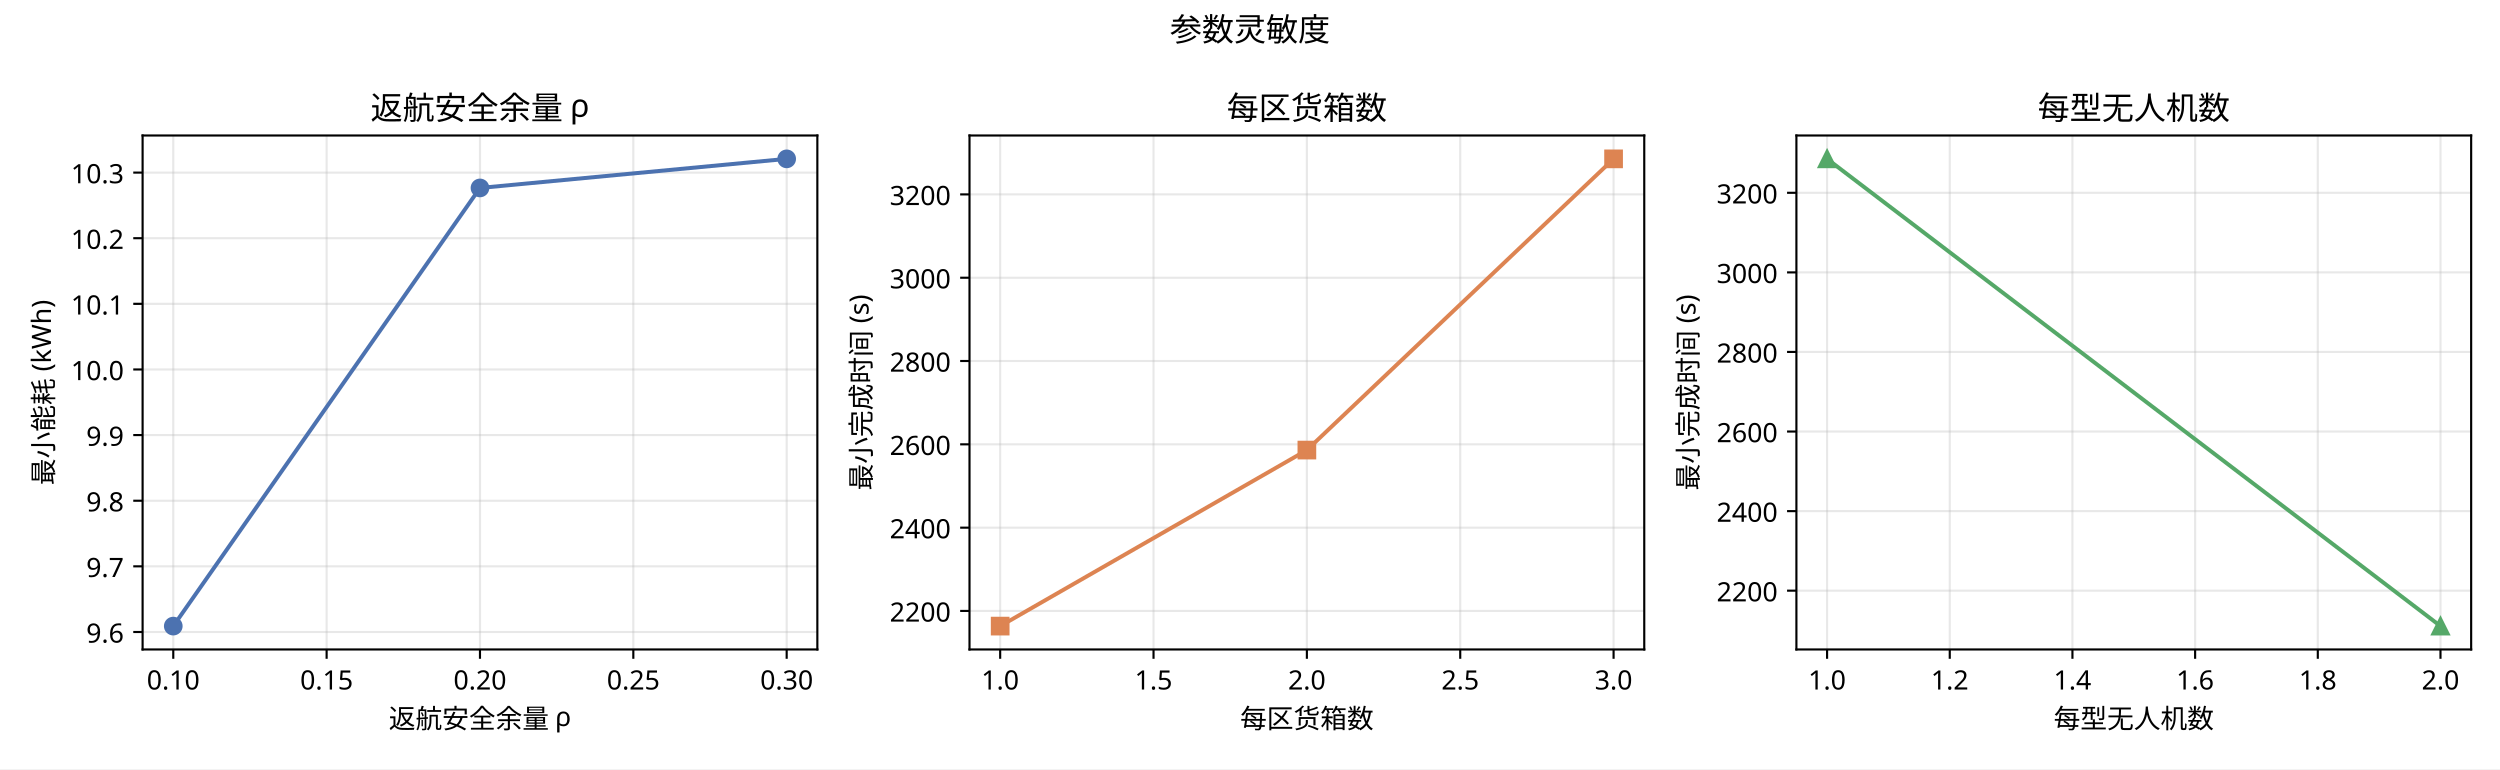
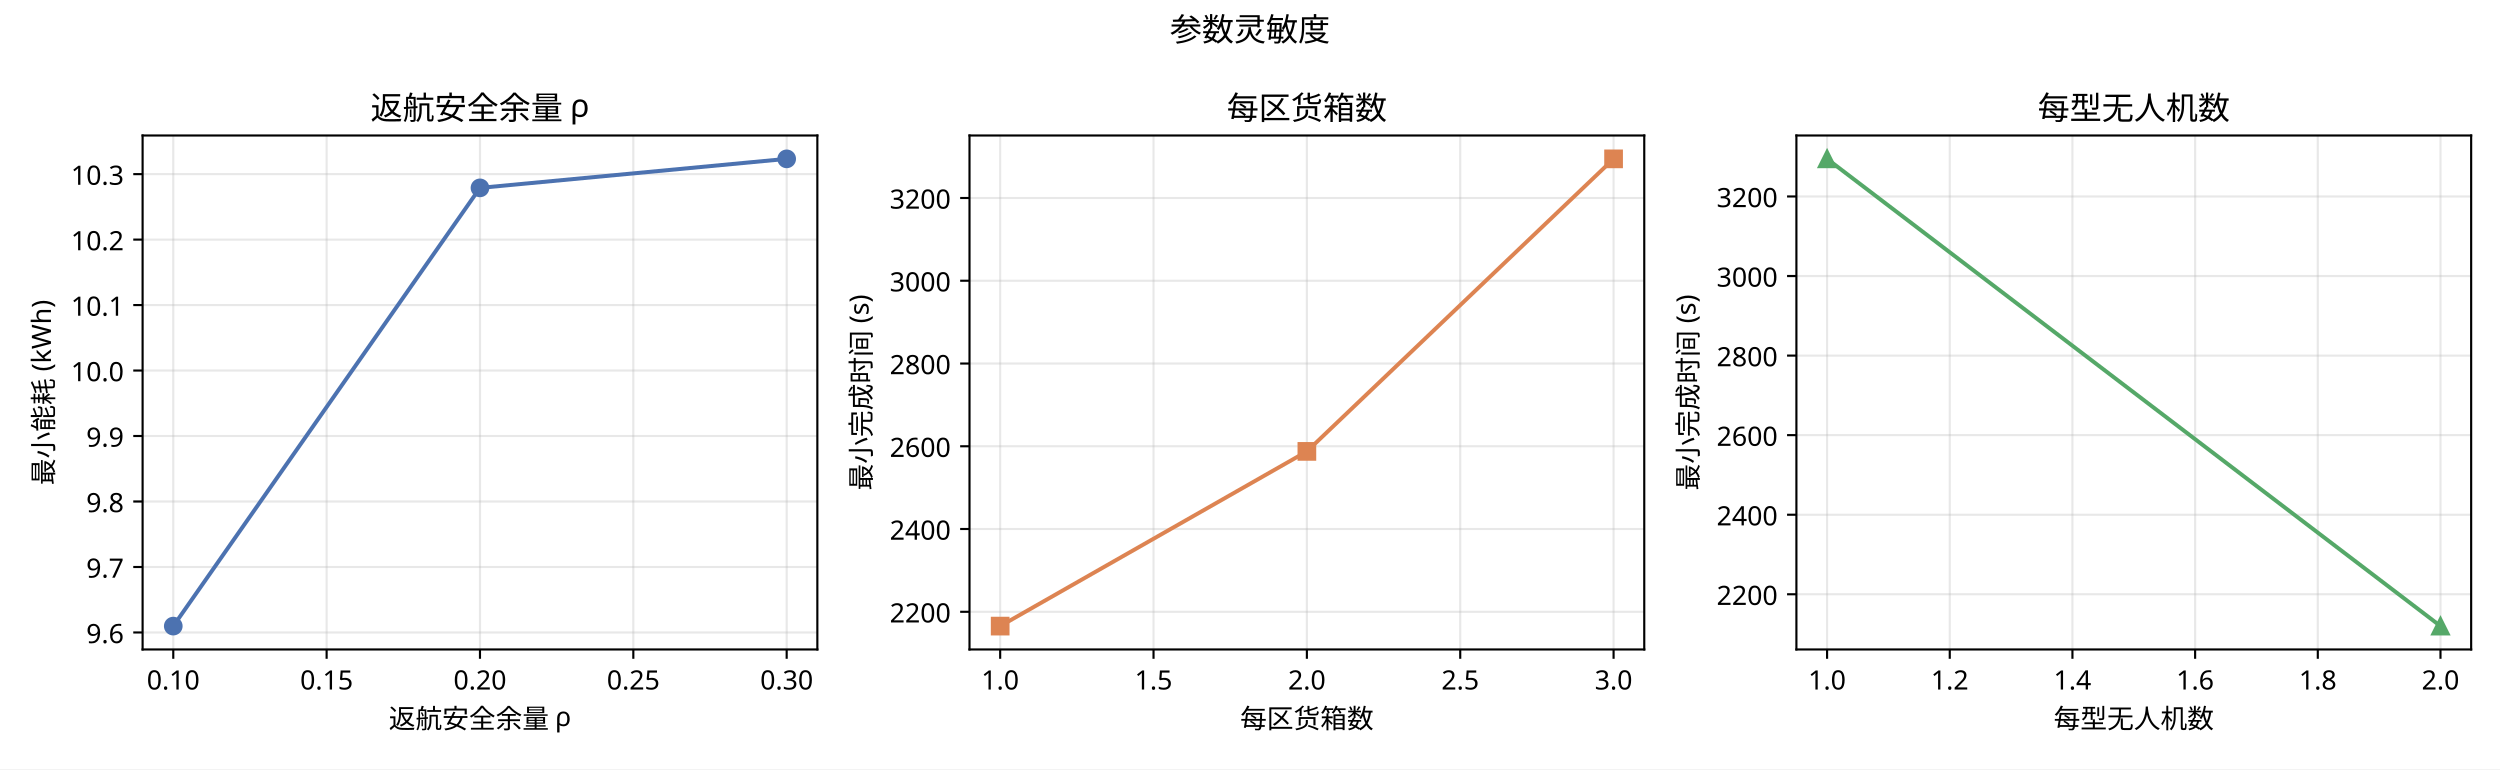
<svg xmlns="http://www.w3.org/2000/svg" xmlns:xlink="http://www.w3.org/1999/xlink" width="936pt" height="288pt" viewBox="0 0 936 288" version="1.1">
  <defs>
    <style type="text/css">*{stroke-linejoin: round; stroke-linecap: butt}</style>
  </defs>
  <g id="figure_1">
    <g id="patch_1">
      <path d="M 0 288  L 936 288  L 936 0  L 0 0  z " style="fill: #ffffff" />
    </g>
    <g id="axes_1">
      <g id="patch_2">
        <path d="M 53.39 243.16  L 306.015 243.16  L 306.015 50.73  L 53.39 50.73  z " style="fill: #ffffff" />
      </g>
      <g id="matplotlib.axis_1">
        <g id="xtick_1">
          <g id="line2d_1">
-             <path d="M 64.873 243.16  L 64.873 50.73  " clip-path="url(#pcac6ad6aa7)" style="fill: none; stroke: #b0b0b0; stroke-opacity: 0.3; stroke-width: 0.8; stroke-linecap: square" />
+             <path d="M 64.873 243.16  L 64.873 50.73  " clip-path="url(#p82a1f4c1d0)" style="fill: none; stroke: #b0b0b0; stroke-opacity: 0.3; stroke-width: 0.8; stroke-linecap: square" />
          </g>
          <g id="line2d_2">
            <defs>
-               <path id="m46bb46f397" d="M 0 0  L 0 3.5  " style="stroke: #000000; stroke-width: 0.8" />
+               <path id="m22c151df6a" d="M 0 0  L 0 3.5  " style="stroke: #000000; stroke-width: 0.8" />
            </defs>
            <g>
-               <use xlink:href="#m46bb46f397" x="64.873" y="243.16" style="stroke: #000000; stroke-width: 0.8" />
+               <use xlink:href="#m22c151df6a" x="64.873" y="243.16" style="stroke: #000000; stroke-width: 0.8" />
            </g>
          </g>
          <g id="text_1">
            <text style="font-size: 10px; font-family: 'Microsoft YaHei', 'SimHei', 'SimSun', sans-serif; text-anchor: middle" x="64.873" y="258.154" transform="rotate(-0 64.87296 258.1538)">0.10</text>
          </g>
        </g>
        <g id="xtick_2">
          <g id="line2d_3">
-             <path d="M 122.288 243.16  L 122.288 50.73  " clip-path="url(#pcac6ad6aa7)" style="fill: none; stroke: #b0b0b0; stroke-opacity: 0.3; stroke-width: 0.8; stroke-linecap: square" />
+             <path d="M 122.288 243.16  L 122.288 50.73  " clip-path="url(#p82a1f4c1d0)" style="fill: none; stroke: #b0b0b0; stroke-opacity: 0.3; stroke-width: 0.8; stroke-linecap: square" />
          </g>
          <g id="line2d_4">
            <g>
-               <use xlink:href="#m46bb46f397" x="122.288" y="243.16" style="stroke: #000000; stroke-width: 0.8" />
+               <use xlink:href="#m22c151df6a" x="122.288" y="243.16" style="stroke: #000000; stroke-width: 0.8" />
            </g>
          </g>
          <g id="text_2">
            <text style="font-size: 10px; font-family: 'Microsoft YaHei', 'SimHei', 'SimSun', sans-serif; text-anchor: middle" x="122.288" y="258.154" transform="rotate(-0 122.2878 258.1538)">0.15</text>
          </g>
        </g>
        <g id="xtick_3">
          <g id="line2d_5">
-             <path d="M 179.703 243.16  L 179.703 50.73  " clip-path="url(#pcac6ad6aa7)" style="fill: none; stroke: #b0b0b0; stroke-opacity: 0.3; stroke-width: 0.8; stroke-linecap: square" />
+             <path d="M 179.703 243.16  L 179.703 50.73  " clip-path="url(#p82a1f4c1d0)" style="fill: none; stroke: #b0b0b0; stroke-opacity: 0.3; stroke-width: 0.8; stroke-linecap: square" />
          </g>
          <g id="line2d_6">
            <g>
-               <use xlink:href="#m46bb46f397" x="179.703" y="243.16" style="stroke: #000000; stroke-width: 0.8" />
+               <use xlink:href="#m22c151df6a" x="179.703" y="243.16" style="stroke: #000000; stroke-width: 0.8" />
            </g>
          </g>
          <g id="text_3">
            <text style="font-size: 10px; font-family: 'Microsoft YaHei', 'SimHei', 'SimSun', sans-serif; text-anchor: middle" x="179.703" y="258.154" transform="rotate(-0 179.7026 258.1538)">0.20</text>
          </g>
        </g>
        <g id="xtick_4">
          <g id="line2d_7">
-             <path d="M 237.117 243.16  L 237.117 50.73  " clip-path="url(#pcac6ad6aa7)" style="fill: none; stroke: #b0b0b0; stroke-opacity: 0.3; stroke-width: 0.8; stroke-linecap: square" />
+             <path d="M 237.117 243.16  L 237.117 50.73  " clip-path="url(#p82a1f4c1d0)" style="fill: none; stroke: #b0b0b0; stroke-opacity: 0.3; stroke-width: 0.8; stroke-linecap: square" />
          </g>
          <g id="line2d_8">
            <g>
-               <use xlink:href="#m46bb46f397" x="237.117" y="243.16" style="stroke: #000000; stroke-width: 0.8" />
+               <use xlink:href="#m22c151df6a" x="237.117" y="243.16" style="stroke: #000000; stroke-width: 0.8" />
            </g>
          </g>
          <g id="text_4">
            <text style="font-size: 10px; font-family: 'Microsoft YaHei', 'SimHei', 'SimSun', sans-serif; text-anchor: middle" x="237.117" y="258.154" transform="rotate(-0 237.1174 258.1538)">0.25</text>
          </g>
        </g>
        <g id="xtick_5">
          <g id="line2d_9">
-             <path d="M 294.532 243.16  L 294.532 50.73  " clip-path="url(#pcac6ad6aa7)" style="fill: none; stroke: #b0b0b0; stroke-opacity: 0.3; stroke-width: 0.8; stroke-linecap: square" />
+             <path d="M 294.532 243.16  L 294.532 50.73  " clip-path="url(#p82a1f4c1d0)" style="fill: none; stroke: #b0b0b0; stroke-opacity: 0.3; stroke-width: 0.8; stroke-linecap: square" />
          </g>
          <g id="line2d_10">
            <g>
-               <use xlink:href="#m46bb46f397" x="294.532" y="243.16" style="stroke: #000000; stroke-width: 0.8" />
+               <use xlink:href="#m22c151df6a" x="294.532" y="243.16" style="stroke: #000000; stroke-width: 0.8" />
            </g>
          </g>
          <g id="text_5">
            <text style="font-size: 10px; font-family: 'Microsoft YaHei', 'SimHei', 'SimSun', sans-serif; text-anchor: middle" x="294.532" y="258.154" transform="rotate(-0 294.5323 258.1538)">0.30</text>
          </g>
        </g>
        <g id="text_6">
          <text style="font-size: 10px; font-family: 'Microsoft YaHei', 'SimHei', 'SimSun', sans-serif; text-anchor: middle" x="179.703" y="272.657" transform="rotate(-0 179.7026 272.6569)">返航安全余量 ρ</text>
        </g>
      </g>
      <g id="matplotlib.axis_2">
        <g id="ytick_1">
          <g id="line2d_11">
-             <path d="M 53.39 236.61  L 306.015 236.61  " clip-path="url(#pcac6ad6aa7)" style="fill: none; stroke: #b0b0b0; stroke-opacity: 0.3; stroke-width: 0.8; stroke-linecap: square" />
+             <path d="M 53.39 236.789  L 306.015 236.789  " clip-path="url(#p82a1f4c1d0)" style="fill: none; stroke: #b0b0b0; stroke-opacity: 0.3; stroke-width: 0.8; stroke-linecap: square" />
          </g>
          <g id="line2d_12">
            <defs>
-               <path id="m73258c4356" d="M 0 0  L -3.5 0  " style="stroke: #000000; stroke-width: 0.8" />
+               <path id="m54e6accc62" d="M 0 0  L -3.5 0  " style="stroke: #000000; stroke-width: 0.8" />
            </defs>
            <g>
-               <use xlink:href="#m73258c4356" x="53.39" y="236.61" style="stroke: #000000; stroke-width: 0.8" />
+               <use xlink:href="#m54e6accc62" x="53.39" y="236.789" style="stroke: #000000; stroke-width: 0.8" />
            </g>
          </g>
          <g id="text_7">
-             <text style="font-size: 10px; font-family: 'Microsoft YaHei', 'SimHei', 'SimSun', sans-serif; text-anchor: end" x="46.39" y="240.606" transform="rotate(-0 46.39 240.6065)">9.6</text>
+             <text style="font-size: 10px; font-family: 'Microsoft YaHei', 'SimHei', 'SimSun', sans-serif; text-anchor: end" x="46.39" y="240.786" transform="rotate(-0 46.39 240.7861)">9.6</text>
          </g>
        </g>
        <g id="ytick_2">
          <g id="line2d_13">
-             <path d="M 53.39 212.039  L 306.015 212.039  " clip-path="url(#pcac6ad6aa7)" style="fill: none; stroke: #b0b0b0; stroke-opacity: 0.3; stroke-width: 0.8; stroke-linecap: square" />
+             <path d="M 53.39 212.275  L 306.015 212.275  " clip-path="url(#p82a1f4c1d0)" style="fill: none; stroke: #b0b0b0; stroke-opacity: 0.3; stroke-width: 0.8; stroke-linecap: square" />
          </g>
          <g id="line2d_14">
            <g>
-               <use xlink:href="#m73258c4356" x="53.39" y="212.039" style="stroke: #000000; stroke-width: 0.8" />
+               <use xlink:href="#m54e6accc62" x="53.39" y="212.275" style="stroke: #000000; stroke-width: 0.8" />
            </g>
          </g>
          <g id="text_8">
-             <text style="font-size: 10px; font-family: 'Microsoft YaHei', 'SimHei', 'SimSun', sans-serif; text-anchor: end" x="46.39" y="216.036" transform="rotate(-0 46.39 216.0356)">9.7</text>
+             <text style="font-size: 10px; font-family: 'Microsoft YaHei', 'SimHei', 'SimSun', sans-serif; text-anchor: end" x="46.39" y="216.272" transform="rotate(-0 46.39 216.2719)">9.7</text>
          </g>
        </g>
        <g id="ytick_3">
          <g id="line2d_15">
-             <path d="M 53.39 187.468  L 306.015 187.468  " clip-path="url(#pcac6ad6aa7)" style="fill: none; stroke: #b0b0b0; stroke-opacity: 0.3; stroke-width: 0.8; stroke-linecap: square" />
+             <path d="M 53.39 187.761  L 306.015 187.761  " clip-path="url(#p82a1f4c1d0)" style="fill: none; stroke: #b0b0b0; stroke-opacity: 0.3; stroke-width: 0.8; stroke-linecap: square" />
          </g>
          <g id="line2d_16">
            <g>
-               <use xlink:href="#m73258c4356" x="53.39" y="187.468" style="stroke: #000000; stroke-width: 0.8" />
+               <use xlink:href="#m54e6accc62" x="53.39" y="187.761" style="stroke: #000000; stroke-width: 0.8" />
            </g>
          </g>
          <g id="text_9">
-             <text style="font-size: 10px; font-family: 'Microsoft YaHei', 'SimHei', 'SimSun', sans-serif; text-anchor: end" x="46.39" y="191.465" transform="rotate(-0 46.39 191.4648)">9.8</text>
+             <text style="font-size: 10px; font-family: 'Microsoft YaHei', 'SimHei', 'SimSun', sans-serif; text-anchor: end" x="46.39" y="191.758" transform="rotate(-0 46.39 191.7577)">9.8</text>
          </g>
        </g>
        <g id="ytick_4">
          <g id="line2d_17">
-             <path d="M 53.39 162.897  L 306.015 162.897  " clip-path="url(#pcac6ad6aa7)" style="fill: none; stroke: #b0b0b0; stroke-opacity: 0.3; stroke-width: 0.8; stroke-linecap: square" />
+             <path d="M 53.39 163.247  L 306.015 163.247  " clip-path="url(#p82a1f4c1d0)" style="fill: none; stroke: #b0b0b0; stroke-opacity: 0.3; stroke-width: 0.8; stroke-linecap: square" />
          </g>
          <g id="line2d_18">
            <g>
-               <use xlink:href="#m73258c4356" x="53.39" y="162.897" style="stroke: #000000; stroke-width: 0.8" />
+               <use xlink:href="#m54e6accc62" x="53.39" y="163.247" style="stroke: #000000; stroke-width: 0.8" />
            </g>
          </g>
          <g id="text_10">
-             <text style="font-size: 10px; font-family: 'Microsoft YaHei', 'SimHei', 'SimSun', sans-serif; text-anchor: end" x="46.39" y="166.894" transform="rotate(-0 46.39 166.8939)">9.9</text>
+             <text style="font-size: 10px; font-family: 'Microsoft YaHei', 'SimHei', 'SimSun', sans-serif; text-anchor: end" x="46.39" y="167.244" transform="rotate(-0 46.39 167.2436)">9.9</text>
          </g>
        </g>
        <g id="ytick_5">
          <g id="line2d_19">
-             <path d="M 53.39 138.326  L 306.015 138.326  " clip-path="url(#pcac6ad6aa7)" style="fill: none; stroke: #b0b0b0; stroke-opacity: 0.3; stroke-width: 0.8; stroke-linecap: square" />
+             <path d="M 53.39 138.733  L 306.015 138.733  " clip-path="url(#p82a1f4c1d0)" style="fill: none; stroke: #b0b0b0; stroke-opacity: 0.3; stroke-width: 0.8; stroke-linecap: square" />
          </g>
          <g id="line2d_20">
            <g>
-               <use xlink:href="#m73258c4356" x="53.39" y="138.326" style="stroke: #000000; stroke-width: 0.8" />
+               <use xlink:href="#m54e6accc62" x="53.39" y="138.733" style="stroke: #000000; stroke-width: 0.8" />
            </g>
          </g>
          <g id="text_11">
-             <text style="font-size: 10px; font-family: 'Microsoft YaHei', 'SimHei', 'SimSun', sans-serif; text-anchor: end" x="46.39" y="142.323" transform="rotate(-0 46.39 142.3231)">10.0</text>
+             <text style="font-size: 10px; font-family: 'Microsoft YaHei', 'SimHei', 'SimSun', sans-serif; text-anchor: end" x="46.39" y="142.729" transform="rotate(-0 46.39 142.7294)">10.0</text>
          </g>
        </g>
        <g id="ytick_6">
          <g id="line2d_21">
-             <path d="M 53.39 113.755  L 306.015 113.755  " clip-path="url(#pcac6ad6aa7)" style="fill: none; stroke: #b0b0b0; stroke-opacity: 0.3; stroke-width: 0.8; stroke-linecap: square" />
+             <path d="M 53.39 114.218  L 306.015 114.218  " clip-path="url(#p82a1f4c1d0)" style="fill: none; stroke: #b0b0b0; stroke-opacity: 0.3; stroke-width: 0.8; stroke-linecap: square" />
          </g>
          <g id="line2d_22">
            <g>
-               <use xlink:href="#m73258c4356" x="53.39" y="113.755" style="stroke: #000000; stroke-width: 0.8" />
+               <use xlink:href="#m54e6accc62" x="53.39" y="114.218" style="stroke: #000000; stroke-width: 0.8" />
            </g>
          </g>
          <g id="text_12">
-             <text style="font-size: 10px; font-family: 'Microsoft YaHei', 'SimHei', 'SimSun', sans-serif; text-anchor: end" x="46.39" y="117.752" transform="rotate(-0 46.39 117.7522)">10.1</text>
+             <text style="font-size: 10px; font-family: 'Microsoft YaHei', 'SimHei', 'SimSun', sans-serif; text-anchor: end" x="46.39" y="118.215" transform="rotate(-0 46.39 118.2152)">10.1</text>
          </g>
        </g>
        <g id="ytick_7">
          <g id="line2d_23">
-             <path d="M 53.39 89.185  L 306.015 89.185  " clip-path="url(#pcac6ad6aa7)" style="fill: none; stroke: #b0b0b0; stroke-opacity: 0.3; stroke-width: 0.8; stroke-linecap: square" />
+             <path d="M 53.39 89.704  L 306.015 89.704  " clip-path="url(#p82a1f4c1d0)" style="fill: none; stroke: #b0b0b0; stroke-opacity: 0.3; stroke-width: 0.8; stroke-linecap: square" />
          </g>
          <g id="line2d_24">
            <g>
-               <use xlink:href="#m73258c4356" x="53.39" y="89.185" style="stroke: #000000; stroke-width: 0.8" />
+               <use xlink:href="#m54e6accc62" x="53.39" y="89.704" style="stroke: #000000; stroke-width: 0.8" />
            </g>
          </g>
          <g id="text_13">
-             <text style="font-size: 10px; font-family: 'Microsoft YaHei', 'SimHei', 'SimSun', sans-serif; text-anchor: end" x="46.39" y="93.181" transform="rotate(-0 46.39 93.1814)">10.2</text>
+             <text style="font-size: 10px; font-family: 'Microsoft YaHei', 'SimHei', 'SimSun', sans-serif; text-anchor: end" x="46.39" y="93.701" transform="rotate(-0 46.39 93.70105)">10.2</text>
          </g>
        </g>
        <g id="ytick_8">
          <g id="line2d_25">
-             <path d="M 53.39 64.614  L 306.015 64.614  " clip-path="url(#pcac6ad6aa7)" style="fill: none; stroke: #b0b0b0; stroke-opacity: 0.3; stroke-width: 0.8; stroke-linecap: square" />
+             <path d="M 53.39 65.19  L 306.015 65.19  " clip-path="url(#p82a1f4c1d0)" style="fill: none; stroke: #b0b0b0; stroke-opacity: 0.3; stroke-width: 0.8; stroke-linecap: square" />
          </g>
          <g id="line2d_26">
            <g>
-               <use xlink:href="#m73258c4356" x="53.39" y="64.614" style="stroke: #000000; stroke-width: 0.8" />
+               <use xlink:href="#m54e6accc62" x="53.39" y="65.19" style="stroke: #000000; stroke-width: 0.8" />
            </g>
          </g>
          <g id="text_14">
-             <text style="font-size: 10px; font-family: 'Microsoft YaHei', 'SimHei', 'SimSun', sans-serif; text-anchor: end" x="46.39" y="68.611" transform="rotate(-0 46.39 68.61056)">10.3</text>
+             <text style="font-size: 10px; font-family: 'Microsoft YaHei', 'SimHei', 'SimSun', sans-serif; text-anchor: end" x="46.39" y="69.187" transform="rotate(-0 46.39 69.18688)">10.3</text>
          </g>
        </g>
        <g id="text_15">
          <text style="font-size: 10px; font-family: 'Microsoft YaHei', 'SimHei', 'SimSun', sans-serif; text-anchor: middle" x="19.904" y="146.945" transform="rotate(-90 19.90406 146.945)">最小能耗 (kWh)</text>
        </g>
      </g>
      <g id="line2d_27">
-         <path d="M 64.873 234.413  L 179.703 70.364  L 294.532 59.477  " clip-path="url(#pcac6ad6aa7)" style="fill: none; stroke: #4c72b0; stroke-width: 1.5; stroke-linecap: square" />
+         <path d="M 64.873 234.413  L 179.703 70.339  L 294.532 59.477  " clip-path="url(#p82a1f4c1d0)" style="fill: none; stroke: #4c72b0; stroke-width: 1.5; stroke-linecap: square" />
        <defs>
-           <path id="mc2c1e44890" d="M 0 3  C 0.796 3 1.559 2.684 2.121 2.121  C 2.684 1.559 3 0.796 3 0  C 3 -0.796 2.684 -1.559 2.121 -2.121  C 1.559 -2.684 0.796 -3 0 -3  C -0.796 -3 -1.559 -2.684 -2.121 -2.121  C -2.684 -1.559 -3 -0.796 -3 0  C -3 0.796 -2.684 1.559 -2.121 2.121  C -1.559 2.684 -0.796 3 0 3  z " style="stroke: #4c72b0" />
+           <path id="m4a0f32c706" d="M 0 3  C 0.796 3 1.559 2.684 2.121 2.121  C 2.684 1.559 3 0.796 3 0  C 3 -0.796 2.684 -1.559 2.121 -2.121  C 1.559 -2.684 0.796 -3 0 -3  C -0.796 -3 -1.559 -2.684 -2.121 -2.121  C -2.684 -1.559 -3 -0.796 -3 0  C -3 0.796 -2.684 1.559 -2.121 2.121  C -1.559 2.684 -0.796 3 0 3  z " style="stroke: #4c72b0" />
        </defs>
-         <g clip-path="url(#pcac6ad6aa7)">
-           <use xlink:href="#mc2c1e44890" x="64.873" y="234.413" style="fill: #4c72b0; stroke: #4c72b0" />
-           <use xlink:href="#mc2c1e44890" x="179.703" y="70.364" style="fill: #4c72b0; stroke: #4c72b0" />
-           <use xlink:href="#mc2c1e44890" x="294.532" y="59.477" style="fill: #4c72b0; stroke: #4c72b0" />
+         <g clip-path="url(#p82a1f4c1d0)">
+           <use xlink:href="#m4a0f32c706" x="64.873" y="234.413" style="fill: #4c72b0; stroke: #4c72b0" />
+           <use xlink:href="#m4a0f32c706" x="179.703" y="70.339" style="fill: #4c72b0; stroke: #4c72b0" />
+           <use xlink:href="#m4a0f32c706" x="294.532" y="59.477" style="fill: #4c72b0; stroke: #4c72b0" />
        </g>
      </g>
      <g id="patch_3">
        <path d="M 53.39 243.16  L 53.39 50.73  " style="fill: none; stroke: #000000; stroke-width: 0.8; stroke-linejoin: miter; stroke-linecap: square" />
      </g>
      <g id="patch_4">
        <path d="M 306.015 243.16  L 306.015 50.73  " style="fill: none; stroke: #000000; stroke-width: 0.8; stroke-linejoin: miter; stroke-linecap: square" />
      </g>
      <g id="patch_5">
        <path d="M 53.39 243.16  L 306.015 243.16  " style="fill: none; stroke: #000000; stroke-width: 0.8; stroke-linejoin: miter; stroke-linecap: square" />
      </g>
      <g id="patch_6">
        <path d="M 53.39 50.73  L 306.015 50.73  " style="fill: none; stroke: #000000; stroke-width: 0.8; stroke-linejoin: miter; stroke-linecap: square" />
      </g>
      <g id="text_16">
        <text style="font-size: 12px; font-family: 'Microsoft YaHei', 'SimHei', 'SimSun', sans-serif; text-anchor: middle" x="179.703" y="44.73" transform="rotate(-0 179.7026 44.73)">返航安全余量 ρ</text>
      </g>
    </g>
    <g id="axes_2">
      <g id="patch_7">
        <path d="M 362.982 243.16  L 615.608 243.16  L 615.608 50.73  L 362.982 50.73  z " style="fill: #ffffff" />
      </g>
      <g id="matplotlib.axis_3">
        <g id="xtick_6">
          <g id="line2d_28">
-             <path d="M 374.465 243.16  L 374.465 50.73  " clip-path="url(#pc03f9015de)" style="fill: none; stroke: #b0b0b0; stroke-opacity: 0.3; stroke-width: 0.8; stroke-linecap: square" />
+             <path d="M 374.465 243.16  L 374.465 50.73  " clip-path="url(#p86be40ff47)" style="fill: none; stroke: #b0b0b0; stroke-opacity: 0.3; stroke-width: 0.8; stroke-linecap: square" />
          </g>
          <g id="line2d_29">
            <g>
-               <use xlink:href="#m46bb46f397" x="374.465" y="243.16" style="stroke: #000000; stroke-width: 0.8" />
+               <use xlink:href="#m22c151df6a" x="374.465" y="243.16" style="stroke: #000000; stroke-width: 0.8" />
            </g>
          </g>
          <g id="text_17">
            <text style="font-size: 10px; font-family: 'Microsoft YaHei', 'SimHei', 'SimSun', sans-serif; text-anchor: middle" x="374.465" y="258.154" transform="rotate(-0 374.4653 258.1538)">1.0</text>
          </g>
        </g>
        <g id="xtick_7">
          <g id="line2d_30">
-             <path d="M 431.88 243.16  L 431.88 50.73  " clip-path="url(#pc03f9015de)" style="fill: none; stroke: #b0b0b0; stroke-opacity: 0.3; stroke-width: 0.8; stroke-linecap: square" />
+             <path d="M 431.88 243.16  L 431.88 50.73  " clip-path="url(#p86be40ff47)" style="fill: none; stroke: #b0b0b0; stroke-opacity: 0.3; stroke-width: 0.8; stroke-linecap: square" />
          </g>
          <g id="line2d_31">
            <g>
-               <use xlink:href="#m46bb46f397" x="431.88" y="243.16" style="stroke: #000000; stroke-width: 0.8" />
+               <use xlink:href="#m22c151df6a" x="431.88" y="243.16" style="stroke: #000000; stroke-width: 0.8" />
            </g>
          </g>
          <g id="text_18">
            <text style="font-size: 10px; font-family: 'Microsoft YaHei', 'SimHei', 'SimSun', sans-serif; text-anchor: middle" x="431.88" y="258.154" transform="rotate(-0 431.8802 258.1538)">1.5</text>
          </g>
        </g>
        <g id="xtick_8">
          <g id="line2d_32">
-             <path d="M 489.295 243.16  L 489.295 50.73  " clip-path="url(#pc03f9015de)" style="fill: none; stroke: #b0b0b0; stroke-opacity: 0.3; stroke-width: 0.8; stroke-linecap: square" />
+             <path d="M 489.295 243.16  L 489.295 50.73  " clip-path="url(#p86be40ff47)" style="fill: none; stroke: #b0b0b0; stroke-opacity: 0.3; stroke-width: 0.8; stroke-linecap: square" />
          </g>
          <g id="line2d_33">
            <g>
-               <use xlink:href="#m46bb46f397" x="489.295" y="243.16" style="stroke: #000000; stroke-width: 0.8" />
+               <use xlink:href="#m22c151df6a" x="489.295" y="243.16" style="stroke: #000000; stroke-width: 0.8" />
            </g>
          </g>
          <g id="text_19">
            <text style="font-size: 10px; font-family: 'Microsoft YaHei', 'SimHei', 'SimSun', sans-serif; text-anchor: middle" x="489.295" y="258.154" transform="rotate(-0 489.295 258.1538)">2.0</text>
          </g>
        </g>
        <g id="xtick_9">
          <g id="line2d_34">
-             <path d="M 546.71 243.16  L 546.71 50.73  " clip-path="url(#pc03f9015de)" style="fill: none; stroke: #b0b0b0; stroke-opacity: 0.3; stroke-width: 0.8; stroke-linecap: square" />
+             <path d="M 546.71 243.16  L 546.71 50.73  " clip-path="url(#p86be40ff47)" style="fill: none; stroke: #b0b0b0; stroke-opacity: 0.3; stroke-width: 0.8; stroke-linecap: square" />
          </g>
          <g id="line2d_35">
            <g>
-               <use xlink:href="#m46bb46f397" x="546.71" y="243.16" style="stroke: #000000; stroke-width: 0.8" />
+               <use xlink:href="#m22c151df6a" x="546.71" y="243.16" style="stroke: #000000; stroke-width: 0.8" />
            </g>
          </g>
          <g id="text_20">
            <text style="font-size: 10px; font-family: 'Microsoft YaHei', 'SimHei', 'SimSun', sans-serif; text-anchor: middle" x="546.71" y="258.154" transform="rotate(-0 546.7098 258.1538)">2.5</text>
          </g>
        </g>
        <g id="xtick_10">
          <g id="line2d_36">
-             <path d="M 604.125 243.16  L 604.125 50.73  " clip-path="url(#pc03f9015de)" style="fill: none; stroke: #b0b0b0; stroke-opacity: 0.3; stroke-width: 0.8; stroke-linecap: square" />
+             <path d="M 604.125 243.16  L 604.125 50.73  " clip-path="url(#p86be40ff47)" style="fill: none; stroke: #b0b0b0; stroke-opacity: 0.3; stroke-width: 0.8; stroke-linecap: square" />
          </g>
          <g id="line2d_37">
            <g>
-               <use xlink:href="#m46bb46f397" x="604.125" y="243.16" style="stroke: #000000; stroke-width: 0.8" />
+               <use xlink:href="#m22c151df6a" x="604.125" y="243.16" style="stroke: #000000; stroke-width: 0.8" />
            </g>
          </g>
          <g id="text_21">
            <text style="font-size: 10px; font-family: 'Microsoft YaHei', 'SimHei', 'SimSun', sans-serif; text-anchor: middle" x="604.125" y="258.154" transform="rotate(-0 604.1247 258.1538)">3.0</text>
          </g>
        </g>
        <g id="text_22">
          <text style="font-size: 10px; font-family: 'Microsoft YaHei', 'SimHei', 'SimSun', sans-serif; text-anchor: middle" x="489.295" y="272.633" transform="rotate(-0 489.295 272.6334)">每区货箱数</text>
        </g>
      </g>
      <g id="matplotlib.axis_4">
        <g id="ytick_9">
          <g id="line2d_38">
-             <path d="M 362.982 228.743  L 615.608 228.743  " clip-path="url(#pc03f9015de)" style="fill: none; stroke: #b0b0b0; stroke-opacity: 0.3; stroke-width: 0.8; stroke-linecap: square" />
+             <path d="M 362.982 229.052  L 615.608 229.052  " clip-path="url(#p86be40ff47)" style="fill: none; stroke: #b0b0b0; stroke-opacity: 0.3; stroke-width: 0.8; stroke-linecap: square" />
          </g>
          <g id="line2d_39">
            <g>
-               <use xlink:href="#m73258c4356" x="362.982" y="228.743" style="stroke: #000000; stroke-width: 0.8" />
+               <use xlink:href="#m54e6accc62" x="362.982" y="229.052" style="stroke: #000000; stroke-width: 0.8" />
            </g>
          </g>
          <g id="text_23">
-             <text style="font-size: 10px; font-family: 'Microsoft YaHei', 'SimHei', 'SimSun', sans-serif; text-anchor: end" x="355.982" y="232.739" transform="rotate(-0 355.9824 232.7395)">2200</text>
+             <text style="font-size: 10px; font-family: 'Microsoft YaHei', 'SimHei', 'SimSun', sans-serif; text-anchor: end" x="355.982" y="233.049" transform="rotate(-0 355.9824 233.0492)">2200</text>
          </g>
        </g>
        <g id="ytick_10">
          <g id="line2d_40">
-             <path d="M 362.982 197.55  L 615.608 197.55  " clip-path="url(#pc03f9015de)" style="fill: none; stroke: #b0b0b0; stroke-opacity: 0.3; stroke-width: 0.8; stroke-linecap: square" />
+             <path d="M 362.982 198.067  L 615.608 198.067  " clip-path="url(#p86be40ff47)" style="fill: none; stroke: #b0b0b0; stroke-opacity: 0.3; stroke-width: 0.8; stroke-linecap: square" />
          </g>
          <g id="line2d_41">
            <g>
-               <use xlink:href="#m73258c4356" x="362.982" y="197.55" style="stroke: #000000; stroke-width: 0.8" />
+               <use xlink:href="#m54e6accc62" x="362.982" y="198.067" style="stroke: #000000; stroke-width: 0.8" />
            </g>
          </g>
          <g id="text_24">
-             <text style="font-size: 10px; font-family: 'Microsoft YaHei', 'SimHei', 'SimSun', sans-serif; text-anchor: end" x="355.982" y="201.547" transform="rotate(-0 355.9824 201.5473)">2400</text>
+             <text style="font-size: 10px; font-family: 'Microsoft YaHei', 'SimHei', 'SimSun', sans-serif; text-anchor: end" x="355.982" y="202.064" transform="rotate(-0 355.9824 202.0641)">2400</text>
          </g>
        </g>
        <g id="ytick_11">
          <g id="line2d_42">
-             <path d="M 362.982 166.358  L 615.608 166.358  " clip-path="url(#pc03f9015de)" style="fill: none; stroke: #b0b0b0; stroke-opacity: 0.3; stroke-width: 0.8; stroke-linecap: square" />
+             <path d="M 362.982 167.082  L 615.608 167.082  " clip-path="url(#p86be40ff47)" style="fill: none; stroke: #b0b0b0; stroke-opacity: 0.3; stroke-width: 0.8; stroke-linecap: square" />
          </g>
          <g id="line2d_43">
            <g>
-               <use xlink:href="#m73258c4356" x="362.982" y="166.358" style="stroke: #000000; stroke-width: 0.8" />
+               <use xlink:href="#m54e6accc62" x="362.982" y="167.082" style="stroke: #000000; stroke-width: 0.8" />
            </g>
          </g>
          <g id="text_25">
-             <text style="font-size: 10px; font-family: 'Microsoft YaHei', 'SimHei', 'SimSun', sans-serif; text-anchor: end" x="355.982" y="170.355" transform="rotate(-0 355.9824 170.3551)">2600</text>
+             <text style="font-size: 10px; font-family: 'Microsoft YaHei', 'SimHei', 'SimSun', sans-serif; text-anchor: end" x="355.982" y="171.079" transform="rotate(-0 355.9824 171.0789)">2600</text>
          </g>
        </g>
        <g id="ytick_12">
          <g id="line2d_44">
-             <path d="M 362.982 135.166  L 615.608 135.166  " clip-path="url(#pc03f9015de)" style="fill: none; stroke: #b0b0b0; stroke-opacity: 0.3; stroke-width: 0.8; stroke-linecap: square" />
+             <path d="M 362.982 136.097  L 615.608 136.097  " clip-path="url(#p86be40ff47)" style="fill: none; stroke: #b0b0b0; stroke-opacity: 0.3; stroke-width: 0.8; stroke-linecap: square" />
          </g>
          <g id="line2d_45">
            <g>
-               <use xlink:href="#m73258c4356" x="362.982" y="135.166" style="stroke: #000000; stroke-width: 0.8" />
+               <use xlink:href="#m54e6accc62" x="362.982" y="136.097" style="stroke: #000000; stroke-width: 0.8" />
            </g>
          </g>
          <g id="text_26">
-             <text style="font-size: 10px; font-family: 'Microsoft YaHei', 'SimHei', 'SimSun', sans-serif; text-anchor: end" x="355.982" y="139.163" transform="rotate(-0 355.9824 139.163)">2800</text>
+             <text style="font-size: 10px; font-family: 'Microsoft YaHei', 'SimHei', 'SimSun', sans-serif; text-anchor: end" x="355.982" y="140.094" transform="rotate(-0 355.9824 140.0937)">2800</text>
          </g>
        </g>
        <g id="ytick_13">
          <g id="line2d_46">
-             <path d="M 362.982 103.974  L 615.608 103.974  " clip-path="url(#pc03f9015de)" style="fill: none; stroke: #b0b0b0; stroke-opacity: 0.3; stroke-width: 0.8; stroke-linecap: square" />
+             <path d="M 362.982 105.112  L 615.608 105.112  " clip-path="url(#p86be40ff47)" style="fill: none; stroke: #b0b0b0; stroke-opacity: 0.3; stroke-width: 0.8; stroke-linecap: square" />
          </g>
          <g id="line2d_47">
            <g>
-               <use xlink:href="#m73258c4356" x="362.982" y="103.974" style="stroke: #000000; stroke-width: 0.8" />
+               <use xlink:href="#m54e6accc62" x="362.982" y="105.112" style="stroke: #000000; stroke-width: 0.8" />
            </g>
          </g>
          <g id="text_27">
-             <text style="font-size: 10px; font-family: 'Microsoft YaHei', 'SimHei', 'SimSun', sans-serif; text-anchor: end" x="355.982" y="107.971" transform="rotate(-0 355.9824 107.9708)">3000</text>
+             <text style="font-size: 10px; font-family: 'Microsoft YaHei', 'SimHei', 'SimSun', sans-serif; text-anchor: end" x="355.982" y="109.109" transform="rotate(-0 355.9824 109.1086)">3000</text>
          </g>
        </g>
        <g id="ytick_14">
          <g id="line2d_48">
-             <path d="M 362.982 72.782  L 615.608 72.782  " clip-path="url(#pc03f9015de)" style="fill: none; stroke: #b0b0b0; stroke-opacity: 0.3; stroke-width: 0.8; stroke-linecap: square" />
+             <path d="M 362.982 74.127  L 615.608 74.127  " clip-path="url(#p86be40ff47)" style="fill: none; stroke: #b0b0b0; stroke-opacity: 0.3; stroke-width: 0.8; stroke-linecap: square" />
          </g>
          <g id="line2d_49">
            <g>
-               <use xlink:href="#m73258c4356" x="362.982" y="72.782" style="stroke: #000000; stroke-width: 0.8" />
+               <use xlink:href="#m54e6accc62" x="362.982" y="74.127" style="stroke: #000000; stroke-width: 0.8" />
            </g>
          </g>
          <g id="text_28">
-             <text style="font-size: 10px; font-family: 'Microsoft YaHei', 'SimHei', 'SimSun', sans-serif; text-anchor: end" x="355.982" y="76.779" transform="rotate(-0 355.9824 76.77864)">3200</text>
+             <text style="font-size: 10px; font-family: 'Microsoft YaHei', 'SimHei', 'SimSun', sans-serif; text-anchor: end" x="355.982" y="78.123" transform="rotate(-0 355.9824 78.1234)">3200</text>
          </g>
        </g>
        <g id="text_29">
          <text style="font-size: 10px; font-family: 'Microsoft YaHei', 'SimHei', 'SimSun', sans-serif; text-anchor: middle" x="326.04" y="146.945" transform="rotate(-90 326.0402 146.945)">最小完成时间 (s)</text>
        </g>
      </g>
      <g id="line2d_50">
-         <path d="M 374.465 234.413  L 489.295 168.508  L 604.125 59.477  " clip-path="url(#pc03f9015de)" style="fill: none; stroke: #dd8452; stroke-width: 1.5; stroke-linecap: square" />
+         <path d="M 374.465 234.413  L 489.295 169.003  L 604.125 59.477  " clip-path="url(#p86be40ff47)" style="fill: none; stroke: #dd8452; stroke-width: 1.5; stroke-linecap: square" />
        <defs>
-           <path id="m1e78bed062" d="M -3 3  L 3 3  L 3 -3  L -3 -3  z " style="stroke: #dd8452; stroke-linejoin: miter" />
+           <path id="m67e4d0d3e8" d="M -3 3  L 3 3  L 3 -3  L -3 -3  z " style="stroke: #dd8452; stroke-linejoin: miter" />
        </defs>
-         <g clip-path="url(#pc03f9015de)">
-           <use xlink:href="#m1e78bed062" x="374.465" y="234.413" style="fill: #dd8452; stroke: #dd8452; stroke-linejoin: miter" />
-           <use xlink:href="#m1e78bed062" x="489.295" y="168.508" style="fill: #dd8452; stroke: #dd8452; stroke-linejoin: miter" />
-           <use xlink:href="#m1e78bed062" x="604.125" y="59.477" style="fill: #dd8452; stroke: #dd8452; stroke-linejoin: miter" />
+         <g clip-path="url(#p86be40ff47)">
+           <use xlink:href="#m67e4d0d3e8" x="374.465" y="234.413" style="fill: #dd8452; stroke: #dd8452; stroke-linejoin: miter" />
+           <use xlink:href="#m67e4d0d3e8" x="489.295" y="169.003" style="fill: #dd8452; stroke: #dd8452; stroke-linejoin: miter" />
+           <use xlink:href="#m67e4d0d3e8" x="604.125" y="59.477" style="fill: #dd8452; stroke: #dd8452; stroke-linejoin: miter" />
        </g>
      </g>
      <g id="patch_8">
        <path d="M 362.982 243.16  L 362.982 50.73  " style="fill: none; stroke: #000000; stroke-width: 0.8; stroke-linejoin: miter; stroke-linecap: square" />
      </g>
      <g id="patch_9">
        <path d="M 615.608 243.16  L 615.608 50.73  " style="fill: none; stroke: #000000; stroke-width: 0.8; stroke-linejoin: miter; stroke-linecap: square" />
      </g>
      <g id="patch_10">
        <path d="M 362.982 243.16  L 615.608 243.16  " style="fill: none; stroke: #000000; stroke-width: 0.8; stroke-linejoin: miter; stroke-linecap: square" />
      </g>
      <g id="patch_11">
        <path d="M 362.982 50.73  L 615.608 50.73  " style="fill: none; stroke: #000000; stroke-width: 0.8; stroke-linejoin: miter; stroke-linecap: square" />
      </g>
      <g id="text_30">
        <text style="font-size: 12px; font-family: 'Microsoft YaHei', 'SimHei', 'SimSun', sans-serif; text-anchor: middle" x="489.295" y="44.73" transform="rotate(-0 489.295 44.73)">每区货箱数</text>
      </g>
    </g>
    <g id="axes_3">
      <g id="patch_12">
        <path d="M 672.575 243.16  L 925.2 243.16  L 925.2 50.73  L 672.575 50.73  z " style="fill: #ffffff" />
      </g>
      <g id="matplotlib.axis_5">
        <g id="xtick_11">
          <g id="line2d_51">
-             <path d="M 684.058 243.16  L 684.058 50.73  " clip-path="url(#p00cfcd1722)" style="fill: none; stroke: #b0b0b0; stroke-opacity: 0.3; stroke-width: 0.8; stroke-linecap: square" />
+             <path d="M 684.058 243.16  L 684.058 50.73  " clip-path="url(#pdd643a62f8)" style="fill: none; stroke: #b0b0b0; stroke-opacity: 0.3; stroke-width: 0.8; stroke-linecap: square" />
          </g>
          <g id="line2d_52">
            <g>
-               <use xlink:href="#m46bb46f397" x="684.058" y="243.16" style="stroke: #000000; stroke-width: 0.8" />
+               <use xlink:href="#m22c151df6a" x="684.058" y="243.16" style="stroke: #000000; stroke-width: 0.8" />
            </g>
          </g>
          <g id="text_31">
            <text style="font-size: 10px; font-family: 'Microsoft YaHei', 'SimHei', 'SimSun', sans-serif; text-anchor: middle" x="684.058" y="258.154" transform="rotate(-0 684.0577 258.1538)">1.0</text>
          </g>
        </g>
        <g id="xtick_12">
          <g id="line2d_53">
-             <path d="M 729.99 243.16  L 729.99 50.73  " clip-path="url(#p00cfcd1722)" style="fill: none; stroke: #b0b0b0; stroke-opacity: 0.3; stroke-width: 0.8; stroke-linecap: square" />
+             <path d="M 729.99 243.16  L 729.99 50.73  " clip-path="url(#pdd643a62f8)" style="fill: none; stroke: #b0b0b0; stroke-opacity: 0.3; stroke-width: 0.8; stroke-linecap: square" />
          </g>
          <g id="line2d_54">
            <g>
-               <use xlink:href="#m46bb46f397" x="729.99" y="243.16" style="stroke: #000000; stroke-width: 0.8" />
+               <use xlink:href="#m22c151df6a" x="729.99" y="243.16" style="stroke: #000000; stroke-width: 0.8" />
            </g>
          </g>
          <g id="text_32">
            <text style="font-size: 10px; font-family: 'Microsoft YaHei', 'SimHei', 'SimSun', sans-serif; text-anchor: middle" x="729.99" y="258.154" transform="rotate(-0 729.9896 258.1538)">1.2</text>
          </g>
        </g>
        <g id="xtick_13">
          <g id="line2d_55">
-             <path d="M 775.921 243.16  L 775.921 50.73  " clip-path="url(#p00cfcd1722)" style="fill: none; stroke: #b0b0b0; stroke-opacity: 0.3; stroke-width: 0.8; stroke-linecap: square" />
+             <path d="M 775.921 243.16  L 775.921 50.73  " clip-path="url(#pdd643a62f8)" style="fill: none; stroke: #b0b0b0; stroke-opacity: 0.3; stroke-width: 0.8; stroke-linecap: square" />
          </g>
          <g id="line2d_56">
            <g>
-               <use xlink:href="#m46bb46f397" x="775.921" y="243.16" style="stroke: #000000; stroke-width: 0.8" />
+               <use xlink:href="#m22c151df6a" x="775.921" y="243.16" style="stroke: #000000; stroke-width: 0.8" />
            </g>
          </g>
          <g id="text_33">
            <text style="font-size: 10px; font-family: 'Microsoft YaHei', 'SimHei', 'SimSun', sans-serif; text-anchor: middle" x="775.921" y="258.154" transform="rotate(-0 775.9214 258.1538)">1.4</text>
          </g>
        </g>
        <g id="xtick_14">
          <g id="line2d_57">
-             <path d="M 821.853 243.16  L 821.853 50.73  " clip-path="url(#p00cfcd1722)" style="fill: none; stroke: #b0b0b0; stroke-opacity: 0.3; stroke-width: 0.8; stroke-linecap: square" />
+             <path d="M 821.853 243.16  L 821.853 50.73  " clip-path="url(#pdd643a62f8)" style="fill: none; stroke: #b0b0b0; stroke-opacity: 0.3; stroke-width: 0.8; stroke-linecap: square" />
          </g>
          <g id="line2d_58">
            <g>
-               <use xlink:href="#m46bb46f397" x="821.853" y="243.16" style="stroke: #000000; stroke-width: 0.8" />
+               <use xlink:href="#m22c151df6a" x="821.853" y="243.16" style="stroke: #000000; stroke-width: 0.8" />
            </g>
          </g>
          <g id="text_34">
            <text style="font-size: 10px; font-family: 'Microsoft YaHei', 'SimHei', 'SimSun', sans-serif; text-anchor: middle" x="821.853" y="258.154" transform="rotate(-0 821.8533 258.1538)">1.6</text>
          </g>
        </g>
        <g id="xtick_15">
          <g id="line2d_59">
-             <path d="M 867.785 243.16  L 867.785 50.73  " clip-path="url(#p00cfcd1722)" style="fill: none; stroke: #b0b0b0; stroke-opacity: 0.3; stroke-width: 0.8; stroke-linecap: square" />
+             <path d="M 867.785 243.16  L 867.785 50.73  " clip-path="url(#pdd643a62f8)" style="fill: none; stroke: #b0b0b0; stroke-opacity: 0.3; stroke-width: 0.8; stroke-linecap: square" />
          </g>
          <g id="line2d_60">
            <g>
-               <use xlink:href="#m46bb46f397" x="867.785" y="243.16" style="stroke: #000000; stroke-width: 0.8" />
+               <use xlink:href="#m22c151df6a" x="867.785" y="243.16" style="stroke: #000000; stroke-width: 0.8" />
            </g>
          </g>
          <g id="text_35">
            <text style="font-size: 10px; font-family: 'Microsoft YaHei', 'SimHei', 'SimSun', sans-serif; text-anchor: middle" x="867.785" y="258.154" transform="rotate(-0 867.7852 258.1538)">1.8</text>
          </g>
        </g>
        <g id="xtick_16">
          <g id="line2d_61">
-             <path d="M 913.717 243.16  L 913.717 50.73  " clip-path="url(#p00cfcd1722)" style="fill: none; stroke: #b0b0b0; stroke-opacity: 0.3; stroke-width: 0.8; stroke-linecap: square" />
+             <path d="M 913.717 243.16  L 913.717 50.73  " clip-path="url(#pdd643a62f8)" style="fill: none; stroke: #b0b0b0; stroke-opacity: 0.3; stroke-width: 0.8; stroke-linecap: square" />
          </g>
          <g id="line2d_62">
            <g>
-               <use xlink:href="#m46bb46f397" x="913.717" y="243.16" style="stroke: #000000; stroke-width: 0.8" />
+               <use xlink:href="#m22c151df6a" x="913.717" y="243.16" style="stroke: #000000; stroke-width: 0.8" />
            </g>
          </g>
          <g id="text_36">
            <text style="font-size: 10px; font-family: 'Microsoft YaHei', 'SimHei', 'SimSun', sans-serif; text-anchor: middle" x="913.717" y="258.154" transform="rotate(-0 913.717 258.1538)">2.0</text>
          </g>
        </g>
        <g id="text_37">
          <text style="font-size: 10px; font-family: 'Microsoft YaHei', 'SimHei', 'SimSun', sans-serif; text-anchor: middle" x="798.887" y="272.633" transform="rotate(-0 798.8874 272.6334)">每型无人机数</text>
        </g>
      </g>
      <g id="matplotlib.axis_6">
        <g id="ytick_15">
          <g id="line2d_63">
-             <path d="M 672.575 221.154  L 925.2 221.154  " clip-path="url(#p00cfcd1722)" style="fill: none; stroke: #b0b0b0; stroke-opacity: 0.3; stroke-width: 0.8; stroke-linecap: square" />
+             <path d="M 672.575 222.497  L 925.2 222.497  " clip-path="url(#pdd643a62f8)" style="fill: none; stroke: #b0b0b0; stroke-opacity: 0.3; stroke-width: 0.8; stroke-linecap: square" />
          </g>
          <g id="line2d_64">
            <g>
-               <use xlink:href="#m73258c4356" x="672.575" y="221.154" style="stroke: #000000; stroke-width: 0.8" />
+               <use xlink:href="#m54e6accc62" x="672.575" y="222.497" style="stroke: #000000; stroke-width: 0.8" />
            </g>
          </g>
          <g id="text_38">
-             <text style="font-size: 10px; font-family: 'Microsoft YaHei', 'SimHei', 'SimSun', sans-serif; text-anchor: end" x="665.575" y="225.15" transform="rotate(-0 665.5748 225.1504)">2200</text>
+             <text style="font-size: 10px; font-family: 'Microsoft YaHei', 'SimHei', 'SimSun', sans-serif; text-anchor: end" x="665.575" y="226.494" transform="rotate(-0 665.5748 226.4938)">2200</text>
          </g>
        </g>
        <g id="ytick_16">
          <g id="line2d_65">
-             <path d="M 672.575 191.36  L 925.2 191.36  " clip-path="url(#p00cfcd1722)" style="fill: none; stroke: #b0b0b0; stroke-opacity: 0.3; stroke-width: 0.8; stroke-linecap: square" />
+             <path d="M 672.575 192.71  L 925.2 192.71  " clip-path="url(#pdd643a62f8)" style="fill: none; stroke: #b0b0b0; stroke-opacity: 0.3; stroke-width: 0.8; stroke-linecap: square" />
          </g>
          <g id="line2d_66">
            <g>
-               <use xlink:href="#m73258c4356" x="672.575" y="191.36" style="stroke: #000000; stroke-width: 0.8" />
+               <use xlink:href="#m54e6accc62" x="672.575" y="192.71" style="stroke: #000000; stroke-width: 0.8" />
            </g>
          </g>
          <g id="text_39">
-             <text style="font-size: 10px; font-family: 'Microsoft YaHei', 'SimHei', 'SimSun', sans-serif; text-anchor: end" x="665.575" y="195.357" transform="rotate(-0 665.5748 195.3567)">2400</text>
+             <text style="font-size: 10px; font-family: 'Microsoft YaHei', 'SimHei', 'SimSun', sans-serif; text-anchor: end" x="665.575" y="196.706" transform="rotate(-0 665.5748 196.7065)">2400</text>
          </g>
        </g>
        <g id="ytick_17">
          <g id="line2d_67">
-             <path d="M 672.575 161.566  L 925.2 161.566  " clip-path="url(#p00cfcd1722)" style="fill: none; stroke: #b0b0b0; stroke-opacity: 0.3; stroke-width: 0.8; stroke-linecap: square" />
+             <path d="M 672.575 162.922  L 925.2 162.922  " clip-path="url(#pdd643a62f8)" style="fill: none; stroke: #b0b0b0; stroke-opacity: 0.3; stroke-width: 0.8; stroke-linecap: square" />
          </g>
          <g id="line2d_68">
            <g>
-               <use xlink:href="#m73258c4356" x="672.575" y="161.566" style="stroke: #000000; stroke-width: 0.8" />
+               <use xlink:href="#m54e6accc62" x="672.575" y="162.922" style="stroke: #000000; stroke-width: 0.8" />
            </g>
          </g>
          <g id="text_40">
-             <text style="font-size: 10px; font-family: 'Microsoft YaHei', 'SimHei', 'SimSun', sans-serif; text-anchor: end" x="665.575" y="165.563" transform="rotate(-0 665.5748 165.5631)">2600</text>
+             <text style="font-size: 10px; font-family: 'Microsoft YaHei', 'SimHei', 'SimSun', sans-serif; text-anchor: end" x="665.575" y="166.919" transform="rotate(-0 665.5748 166.9191)">2600</text>
          </g>
        </g>
        <g id="ytick_18">
          <g id="line2d_69">
-             <path d="M 672.575 131.773  L 925.2 131.773  " clip-path="url(#p00cfcd1722)" style="fill: none; stroke: #b0b0b0; stroke-opacity: 0.3; stroke-width: 0.8; stroke-linecap: square" />
+             <path d="M 672.575 133.135  L 925.2 133.135  " clip-path="url(#pdd643a62f8)" style="fill: none; stroke: #b0b0b0; stroke-opacity: 0.3; stroke-width: 0.8; stroke-linecap: square" />
          </g>
          <g id="line2d_70">
            <g>
-               <use xlink:href="#m73258c4356" x="672.575" y="131.773" style="stroke: #000000; stroke-width: 0.8" />
+               <use xlink:href="#m54e6accc62" x="672.575" y="133.135" style="stroke: #000000; stroke-width: 0.8" />
            </g>
          </g>
          <g id="text_41">
-             <text style="font-size: 10px; font-family: 'Microsoft YaHei', 'SimHei', 'SimSun', sans-serif; text-anchor: end" x="665.575" y="135.769" transform="rotate(-0 665.5748 135.7694)">2800</text>
+             <text style="font-size: 10px; font-family: 'Microsoft YaHei', 'SimHei', 'SimSun', sans-serif; text-anchor: end" x="665.575" y="137.132" transform="rotate(-0 665.5748 137.1318)">2800</text>
          </g>
        </g>
        <g id="ytick_19">
          <g id="line2d_71">
-             <path d="M 672.575 101.979  L 925.2 101.979  " clip-path="url(#p00cfcd1722)" style="fill: none; stroke: #b0b0b0; stroke-opacity: 0.3; stroke-width: 0.8; stroke-linecap: square" />
+             <path d="M 672.575 103.348  L 925.2 103.348  " clip-path="url(#pdd643a62f8)" style="fill: none; stroke: #b0b0b0; stroke-opacity: 0.3; stroke-width: 0.8; stroke-linecap: square" />
          </g>
          <g id="line2d_72">
            <g>
-               <use xlink:href="#m73258c4356" x="672.575" y="101.979" style="stroke: #000000; stroke-width: 0.8" />
+               <use xlink:href="#m54e6accc62" x="672.575" y="103.348" style="stroke: #000000; stroke-width: 0.8" />
            </g>
          </g>
          <g id="text_42">
-             <text style="font-size: 10px; font-family: 'Microsoft YaHei', 'SimHei', 'SimSun', sans-serif; text-anchor: end" x="665.575" y="105.976" transform="rotate(-0 665.5748 105.9758)">3000</text>
+             <text style="font-size: 10px; font-family: 'Microsoft YaHei', 'SimHei', 'SimSun', sans-serif; text-anchor: end" x="665.575" y="107.344" transform="rotate(-0 665.5748 107.3444)">3000</text>
          </g>
        </g>
        <g id="ytick_20">
          <g id="line2d_73">
-             <path d="M 672.575 72.185  L 925.2 72.185  " clip-path="url(#p00cfcd1722)" style="fill: none; stroke: #b0b0b0; stroke-opacity: 0.3; stroke-width: 0.8; stroke-linecap: square" />
+             <path d="M 672.575 73.56  L 925.2 73.56  " clip-path="url(#pdd643a62f8)" style="fill: none; stroke: #b0b0b0; stroke-opacity: 0.3; stroke-width: 0.8; stroke-linecap: square" />
          </g>
          <g id="line2d_74">
            <g>
-               <use xlink:href="#m73258c4356" x="672.575" y="72.185" style="stroke: #000000; stroke-width: 0.8" />
+               <use xlink:href="#m54e6accc62" x="672.575" y="73.56" style="stroke: #000000; stroke-width: 0.8" />
            </g>
          </g>
          <g id="text_43">
-             <text style="font-size: 10px; font-family: 'Microsoft YaHei', 'SimHei', 'SimSun', sans-serif; text-anchor: end" x="665.575" y="76.182" transform="rotate(-0 665.5748 76.18211)">3200</text>
+             <text style="font-size: 10px; font-family: 'Microsoft YaHei', 'SimHei', 'SimSun', sans-serif; text-anchor: end" x="665.575" y="77.557" transform="rotate(-0 665.5748 77.55708)">3200</text>
          </g>
        </g>
        <g id="text_44">
          <text style="font-size: 10px; font-family: 'Microsoft YaHei', 'SimHei', 'SimSun', sans-serif; text-anchor: middle" x="635.633" y="146.945" transform="rotate(-90 635.6326 146.945)">最小完成时间 (s)</text>
        </g>
      </g>
      <g id="line2d_75">
-         <path d="M 684.058 59.477  L 913.717 234.413  " clip-path="url(#p00cfcd1722)" style="fill: none; stroke: #55a868; stroke-width: 1.5; stroke-linecap: square" />
+         <path d="M 684.058 59.477  L 913.717 234.413  " clip-path="url(#pdd643a62f8)" style="fill: none; stroke: #55a868; stroke-width: 1.5; stroke-linecap: square" />
        <defs>
-           <path id="m1e4fc595a2" d="M 0 -3  L -3 3  L 3 3  z " style="stroke: #55a868; stroke-linejoin: miter" />
+           <path id="m530619aba1" d="M 0 -3  L -3 3  L 3 3  z " style="stroke: #55a868; stroke-linejoin: miter" />
        </defs>
-         <g clip-path="url(#p00cfcd1722)">
-           <use xlink:href="#m1e4fc595a2" x="684.058" y="59.477" style="fill: #55a868; stroke: #55a868; stroke-linejoin: miter" />
-           <use xlink:href="#m1e4fc595a2" x="913.717" y="234.413" style="fill: #55a868; stroke: #55a868; stroke-linejoin: miter" />
+         <g clip-path="url(#pdd643a62f8)">
+           <use xlink:href="#m530619aba1" x="684.058" y="59.477" style="fill: #55a868; stroke: #55a868; stroke-linejoin: miter" />
+           <use xlink:href="#m530619aba1" x="913.717" y="234.413" style="fill: #55a868; stroke: #55a868; stroke-linejoin: miter" />
        </g>
      </g>
      <g id="patch_13">
        <path d="M 672.575 243.16  L 672.575 50.73  " style="fill: none; stroke: #000000; stroke-width: 0.8; stroke-linejoin: miter; stroke-linecap: square" />
      </g>
      <g id="patch_14">
        <path d="M 925.2 243.16  L 925.2 50.73  " style="fill: none; stroke: #000000; stroke-width: 0.8; stroke-linejoin: miter; stroke-linecap: square" />
      </g>
      <g id="patch_15">
        <path d="M 672.575 243.16  L 925.2 243.16  " style="fill: none; stroke: #000000; stroke-width: 0.8; stroke-linejoin: miter; stroke-linecap: square" />
      </g>
      <g id="patch_16">
        <path d="M 672.575 50.73  L 925.2 50.73  " style="fill: none; stroke: #000000; stroke-width: 0.8; stroke-linejoin: miter; stroke-linecap: square" />
      </g>
      <g id="text_45">
        <text style="font-size: 12px; font-family: 'Microsoft YaHei', 'SimHei', 'SimSun', sans-serif; text-anchor: middle" x="798.887" y="44.73" transform="rotate(-0 798.8874 44.73)">每型无人机数</text>
      </g>
    </g>
    <g id="text_46">
      <text style="font-size: 12px; font-family: 'Microsoft YaHei', 'SimHei', 'SimSun', sans-serif; text-anchor: middle" x="468" y="15.352" transform="rotate(-0 468 15.3525)">参数灵敏度</text>
    </g>
  </g>
  <defs>
-     <clipPath id="pcac6ad6aa7">
+     <clipPath id="p82a1f4c1d0">
      <rect x="53.39" y="50.73" width="252.625" height="192.43" />
    </clipPath>
-     <clipPath id="pc03f9015de">
+     <clipPath id="p86be40ff47">
      <rect x="362.982" y="50.73" width="252.625" height="192.43" />
    </clipPath>
-     <clipPath id="p00cfcd1722">
+     <clipPath id="pdd643a62f8">
      <rect x="672.575" y="50.73" width="252.625" height="192.43" />
    </clipPath>
  </defs>
</svg>
